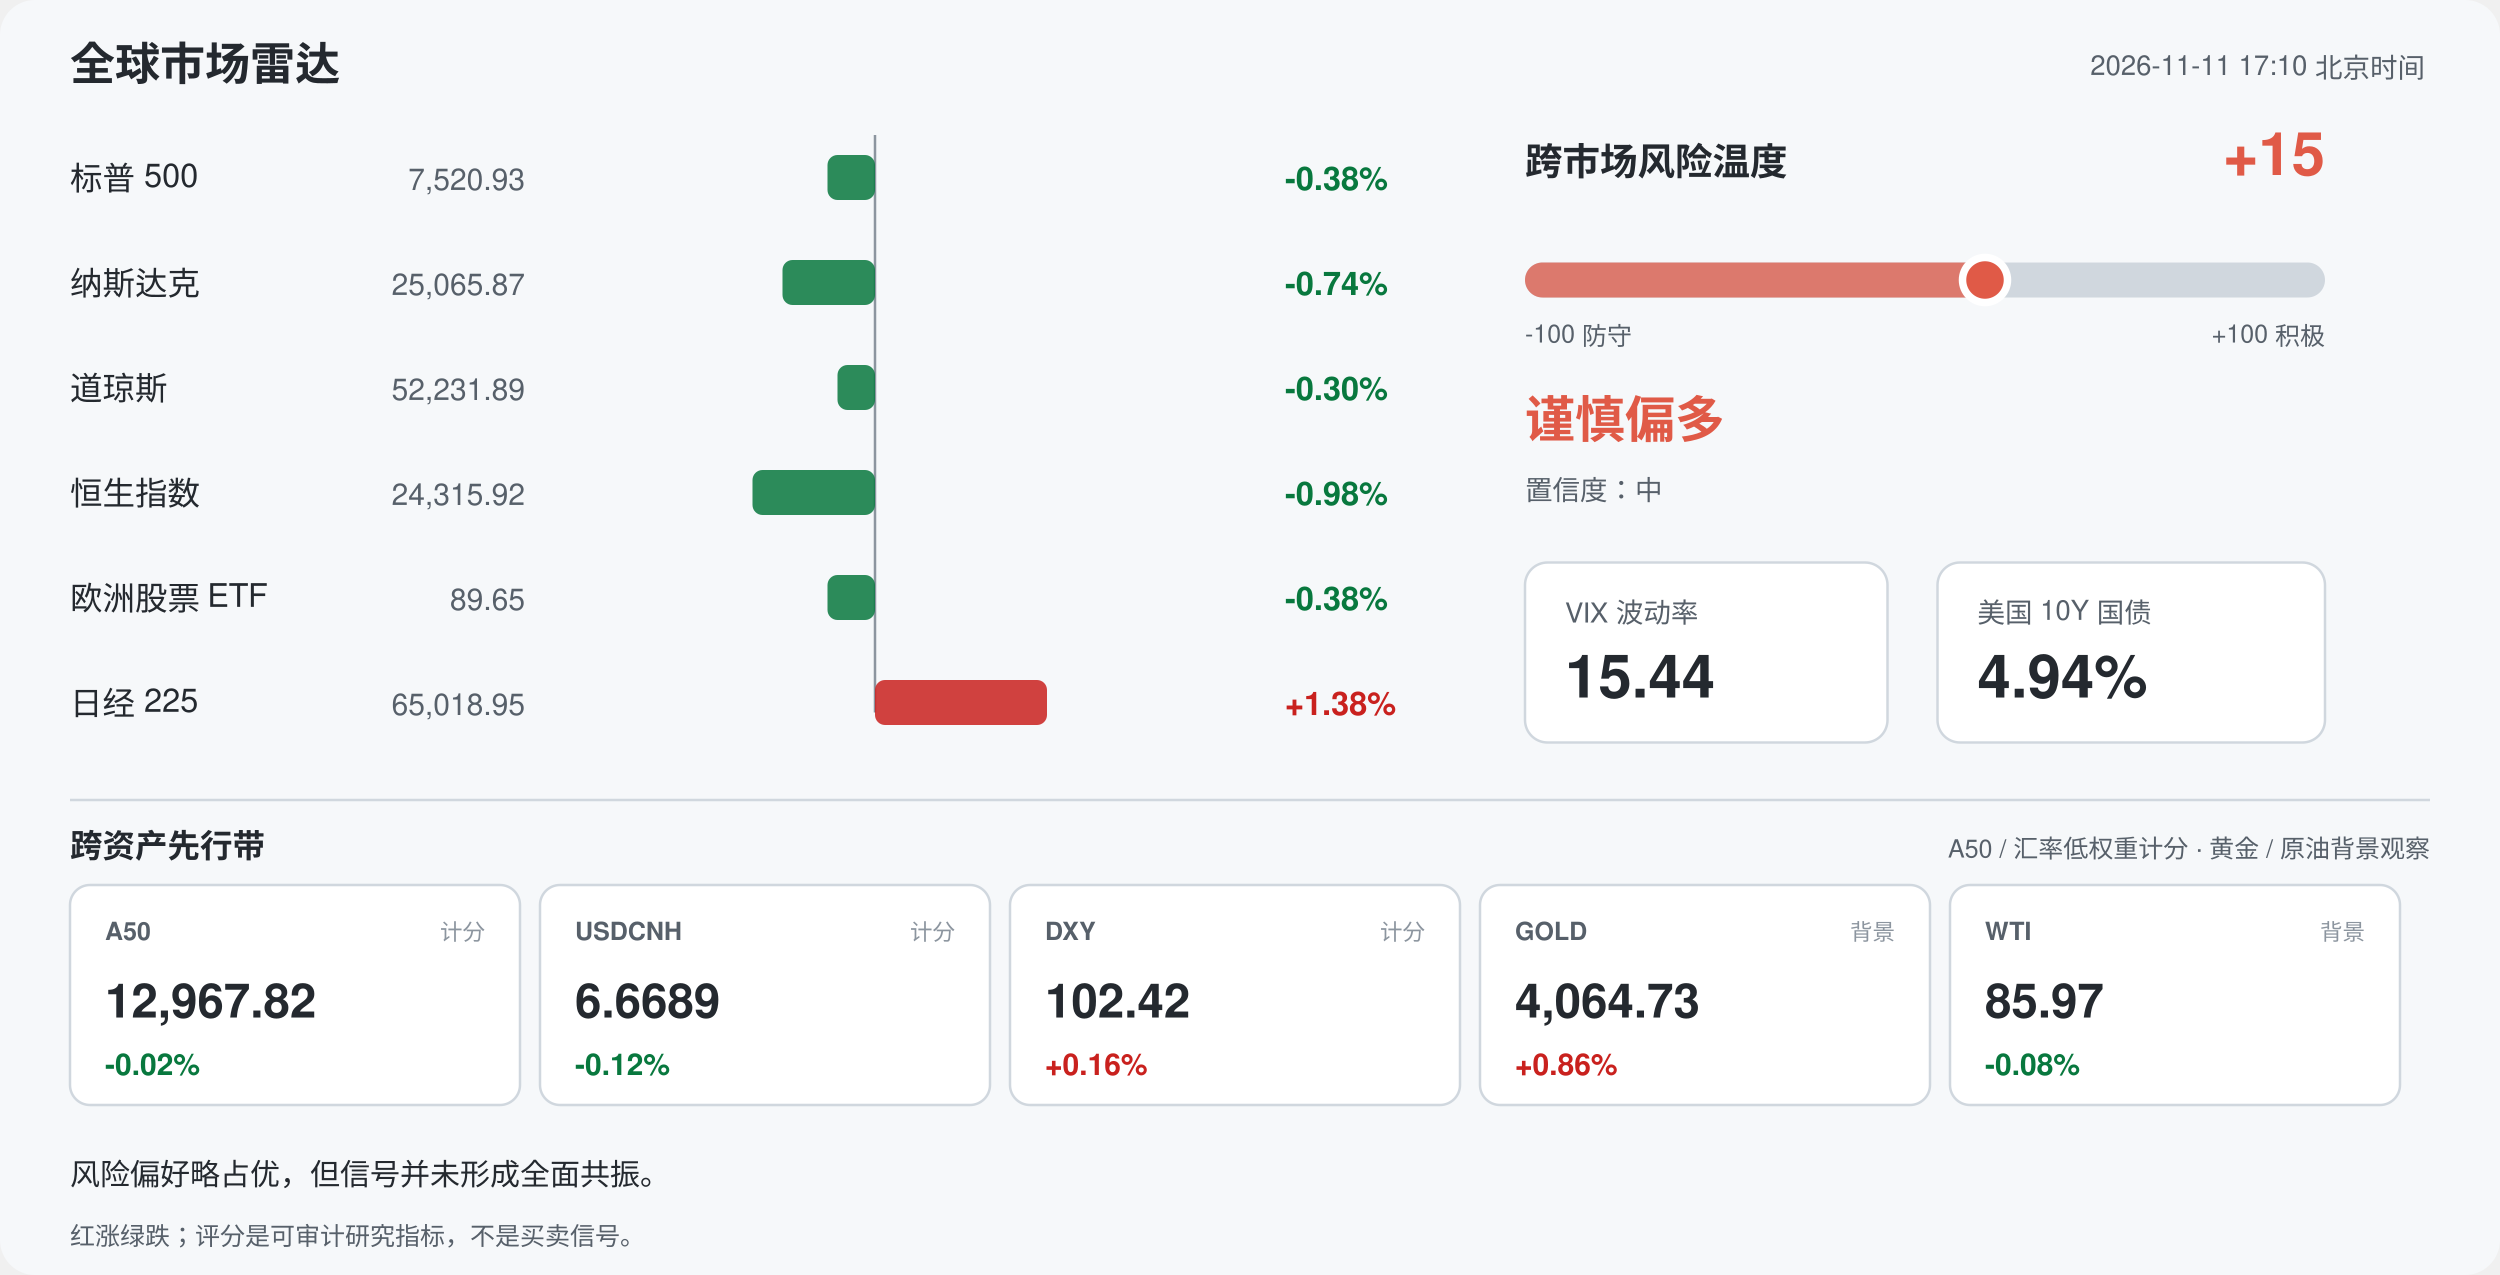
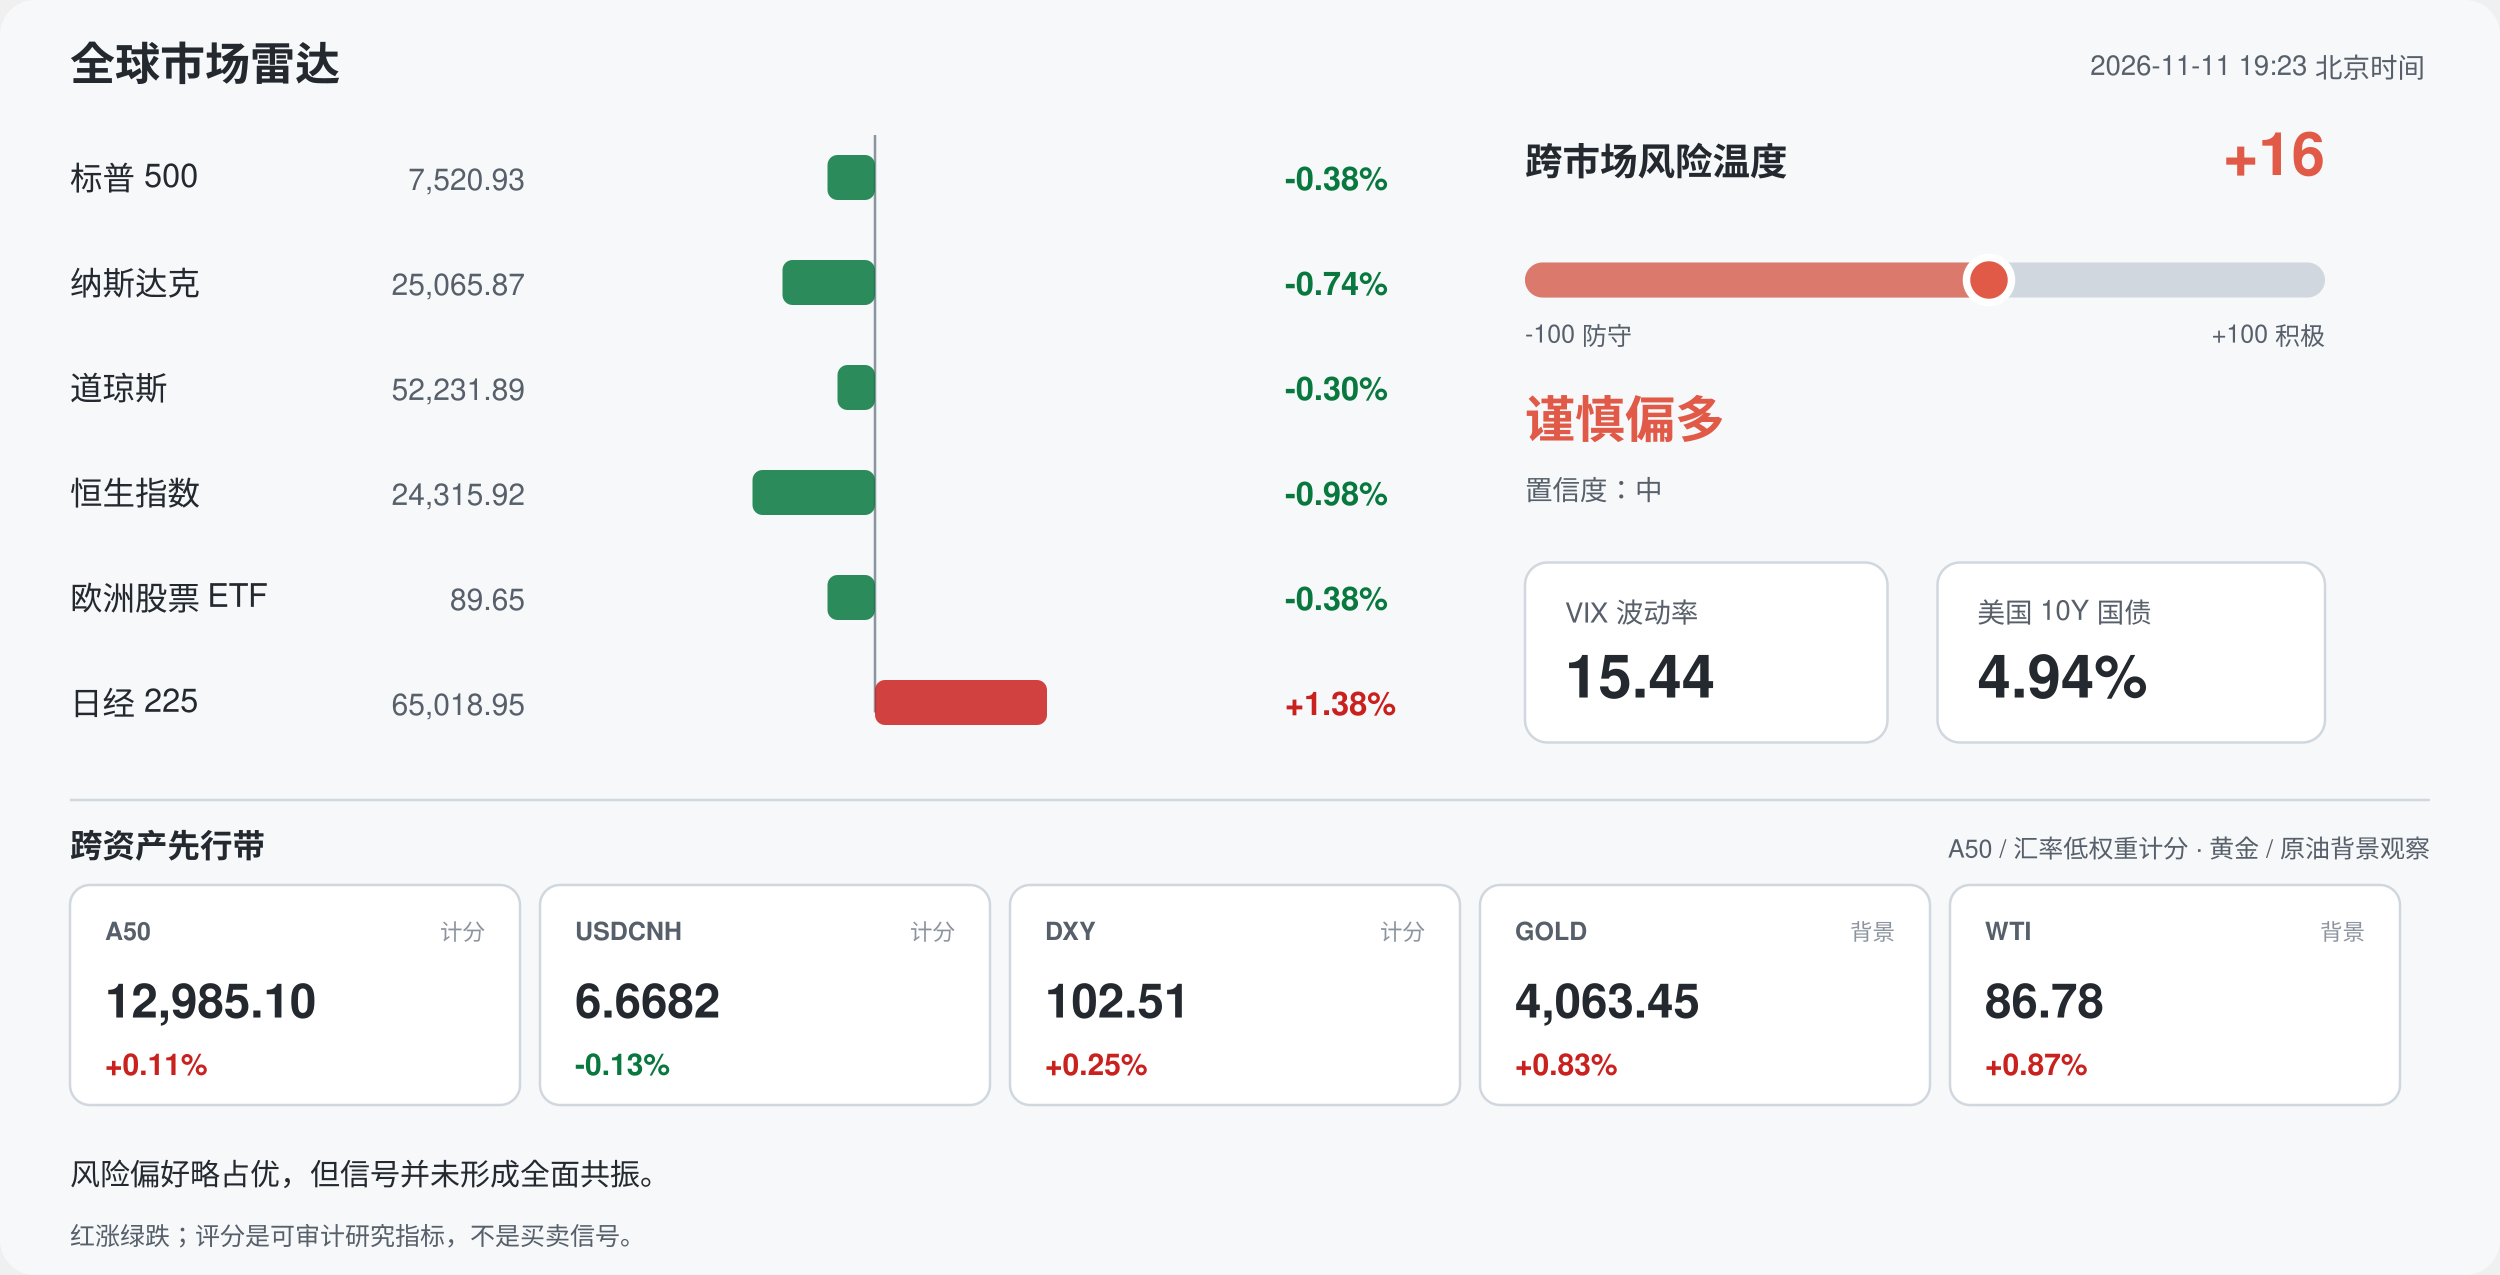
<svg xmlns="http://www.w3.org/2000/svg" width="1000" height="510" viewBox="0 0 1000 510" font-family="-apple-system,Segoe UI,Helvetica,Arial,sans-serif">
  <rect width="1000" height="510" rx="14" fill="#f6f8fa" />
  <text x="28" y="32" font-size="18" font-weight="700" fill="#24292f">全球市场雷达</text>
-   <text x="970" y="30" font-size="11" fill="#57606a" text-anchor="end">2026-11-11 17:10 北京时间</text>
+   <text x="970" y="30" font-size="11" fill="#57606a" text-anchor="end">2026-11-11 19:23 北京时间</text>
  <line x1="350" y1="54" x2="350" y2="285" stroke="#8c959f" stroke-width="1" />
  <text x="28" y="76" font-size="13" fill="#24292f">标普 500</text>
  <text x="210" y="76" font-size="12" fill="#57606a" text-anchor="end">7,520.93</text>
  <rect x="331.0" y="62" width="19.0" height="18" rx="4" fill="#08783e" opacity="0.85" />
  <text x="514" y="76" font-size="13" font-weight="600" fill="#08783e">-0.38%</text>
  <text x="28" y="118" font-size="13" fill="#24292f">纳斯达克</text>
  <text x="210" y="118" font-size="12" fill="#57606a" text-anchor="end">25,065.87</text>
  <rect x="313.0" y="104" width="37.0" height="18" rx="4" fill="#08783e" opacity="0.85" />
  <text x="514" y="118" font-size="13" font-weight="600" fill="#08783e">-0.74%</text>
  <text x="28" y="160" font-size="13" fill="#24292f">道琼斯</text>
  <text x="210" y="160" font-size="12" fill="#57606a" text-anchor="end">52,231.89</text>
  <rect x="335.0" y="146" width="15.0" height="18" rx="4" fill="#08783e" opacity="0.85" />
  <text x="514" y="160" font-size="13" font-weight="600" fill="#08783e">-0.30%</text>
  <text x="28" y="202" font-size="13" fill="#24292f">恒生指数</text>
  <text x="210" y="202" font-size="12" fill="#57606a" text-anchor="end">24,315.92</text>
  <rect x="301.0" y="188" width="49.0" height="18" rx="4" fill="#08783e" opacity="0.85" />
  <text x="514" y="202" font-size="13" font-weight="600" fill="#08783e">-0.98%</text>
  <text x="28" y="244" font-size="13" fill="#24292f">欧洲股票 ETF</text>
  <text x="210" y="244" font-size="12" fill="#57606a" text-anchor="end">89.65</text>
  <rect x="331.0" y="230" width="19.0" height="18" rx="4" fill="#08783e" opacity="0.85" />
  <text x="514" y="244" font-size="13" font-weight="600" fill="#08783e">-0.38%</text>
  <text x="28" y="286" font-size="13" fill="#24292f">日经 225</text>
  <text x="210" y="286" font-size="12" fill="#57606a" text-anchor="end">65,018.95</text>
  <rect x="350.0" y="272" width="68.8" height="18" rx="4" fill="#c9211e" opacity="0.85" />
  <text x="514" y="286" font-size="13" font-weight="600" fill="#c9211e">+1.38%</text>
  <text x="610" y="70" font-size="15" font-weight="700" fill="#24292f">跨市场风险温度</text>
-   <text x="930" y="70" font-size="24" font-weight="700" fill="#e05a47" text-anchor="end">+15</text>
+   <text x="930" y="70" font-size="24" font-weight="700" fill="#e05a47" text-anchor="end">+16</text>
  <rect x="610" y="105" width="320" height="14" rx="7" fill="#d0d7de" />
-   <rect x="610" y="105" width="184.0" height="14" rx="7" fill="#e05a47" opacity="0.75" />
-   <circle cx="794.0" cy="112" r="9" fill="#e05a47" stroke="#ffffff" stroke-width="3" />
+   <rect x="610" y="105" width="185.6" height="14" rx="7" fill="#e05a47" opacity="0.75" />
+   <circle cx="795.6" cy="112" r="9" fill="#e05a47" stroke="#ffffff" stroke-width="3" />
  <text x="610" y="137" font-size="10" fill="#57606a">-100 防守</text>
  <text x="930" y="137" font-size="10" fill="#57606a" text-anchor="end">+100 积极</text>
  <text x="610" y="175" font-size="20" font-weight="700" fill="#e05a47">谨慎偏多</text>
  <text x="610" y="200" font-size="11" fill="#57606a">置信度：中</text>
  <rect x="610" y="225" width="145" height="72" rx="9" fill="#ffffff" stroke="#d0d7de" />
  <text x="626" y="249" font-size="11" fill="#57606a">VIX 波动率</text>
  <text x="626" y="279" font-size="24" font-weight="700" fill="#24292f">15.44</text>
  <rect x="775" y="225" width="155" height="72" rx="9" fill="#ffffff" stroke="#d0d7de" />
  <text x="791" y="249" font-size="11" fill="#57606a">美国 10Y 国债</text>
  <text x="791" y="279" font-size="24" font-weight="700" fill="#24292f">4.94%</text>
  <line x1="28" y1="320" x2="972" y2="320" stroke="#d0d7de" />
  <text x="28" y="343" font-size="13" font-weight="700" fill="#24292f">跨资产先行带</text>
  <text x="972" y="343" font-size="10" fill="#57606a" text-anchor="end">A50 / 汇率低权重计分 · 黄金 / 原油背景观察</text>
  <rect x="28" y="354" width="180" height="88" rx="8" fill="#ffffff" stroke="#d0d7de" />
  <text x="42" y="376" font-size="10" font-weight="700" fill="#57606a">A50</text>
  <text x="194" y="376" font-size="9" fill="#8c959f" text-anchor="end">计分</text>
-   <text x="42" y="407" font-size="19" font-weight="700" fill="#24292f">12,967.82</text>
-   <text x="42" y="430" font-size="12" font-weight="700" fill="#08783e">-0.02%</text>
+   <text x="42" y="407" font-size="19" font-weight="700" fill="#24292f">12,985.10</text>
+   <text x="42" y="430" font-size="12" font-weight="700" fill="#c9211e">+0.11%</text>
  <rect x="216" y="354" width="180" height="88" rx="8" fill="#ffffff" stroke="#d0d7de" />
  <text x="230" y="376" font-size="10" font-weight="700" fill="#57606a">USDCNH</text>
  <text x="382" y="376" font-size="9" fill="#8c959f" text-anchor="end">计分</text>
-   <text x="230" y="407" font-size="19" font-weight="700" fill="#24292f">6.6689</text>
-   <text x="230" y="430" font-size="12" font-weight="700" fill="#08783e">-0.12%</text>
+   <text x="230" y="407" font-size="19" font-weight="700" fill="#24292f">6.6682</text>
+   <text x="230" y="430" font-size="12" font-weight="700" fill="#08783e">-0.13%</text>
  <rect x="404" y="354" width="180" height="88" rx="8" fill="#ffffff" stroke="#d0d7de" />
  <text x="418" y="376" font-size="10" font-weight="700" fill="#57606a">DXY</text>
  <text x="570" y="376" font-size="9" fill="#8c959f" text-anchor="end">计分</text>
-   <text x="418" y="407" font-size="19" font-weight="700" fill="#24292f">102.42</text>
-   <text x="418" y="430" font-size="12" font-weight="700" fill="#c9211e">+0.16%</text>
+   <text x="418" y="407" font-size="19" font-weight="700" fill="#24292f">102.51</text>
+   <text x="418" y="430" font-size="12" font-weight="700" fill="#c9211e">+0.25%</text>
  <rect x="592" y="354" width="180" height="88" rx="8" fill="#ffffff" stroke="#d0d7de" />
  <text x="606" y="376" font-size="10" font-weight="700" fill="#57606a">GOLD</text>
  <text x="758" y="376" font-size="9" fill="#8c959f" text-anchor="end">背景</text>
-   <text x="606" y="407" font-size="19" font-weight="700" fill="#24292f">4,064.73</text>
-   <text x="606" y="430" font-size="12" font-weight="700" fill="#c9211e">+0.86%</text>
+   <text x="606" y="407" font-size="19" font-weight="700" fill="#24292f">4,063.45</text>
+   <text x="606" y="430" font-size="12" font-weight="700" fill="#c9211e">+0.83%</text>
  <rect x="780" y="354" width="180" height="88" rx="8" fill="#ffffff" stroke="#d0d7de" />
  <text x="794" y="376" font-size="10" font-weight="700" fill="#57606a">WTI</text>
  <text x="946" y="376" font-size="9" fill="#8c959f" text-anchor="end">背景</text>
-   <text x="794" y="407" font-size="19" font-weight="700" fill="#24292f">85.97</text>
-   <text x="794" y="430" font-size="12" font-weight="700" fill="#08783e">-0.08%</text>
+   <text x="794" y="407" font-size="19" font-weight="700" fill="#24292f">86.78</text>
+   <text x="794" y="430" font-size="12" font-weight="700" fill="#c9211e">+0.87%</text>
  <text x="28" y="474" font-size="12" fill="#24292f">风险偏好略占优，但信号并未形成全面共振。</text>
  <text x="28" y="498" font-size="10" fill="#57606a">红涨绿跌；评分是可审计研究指标，不是买卖信号。</text>
</svg>
